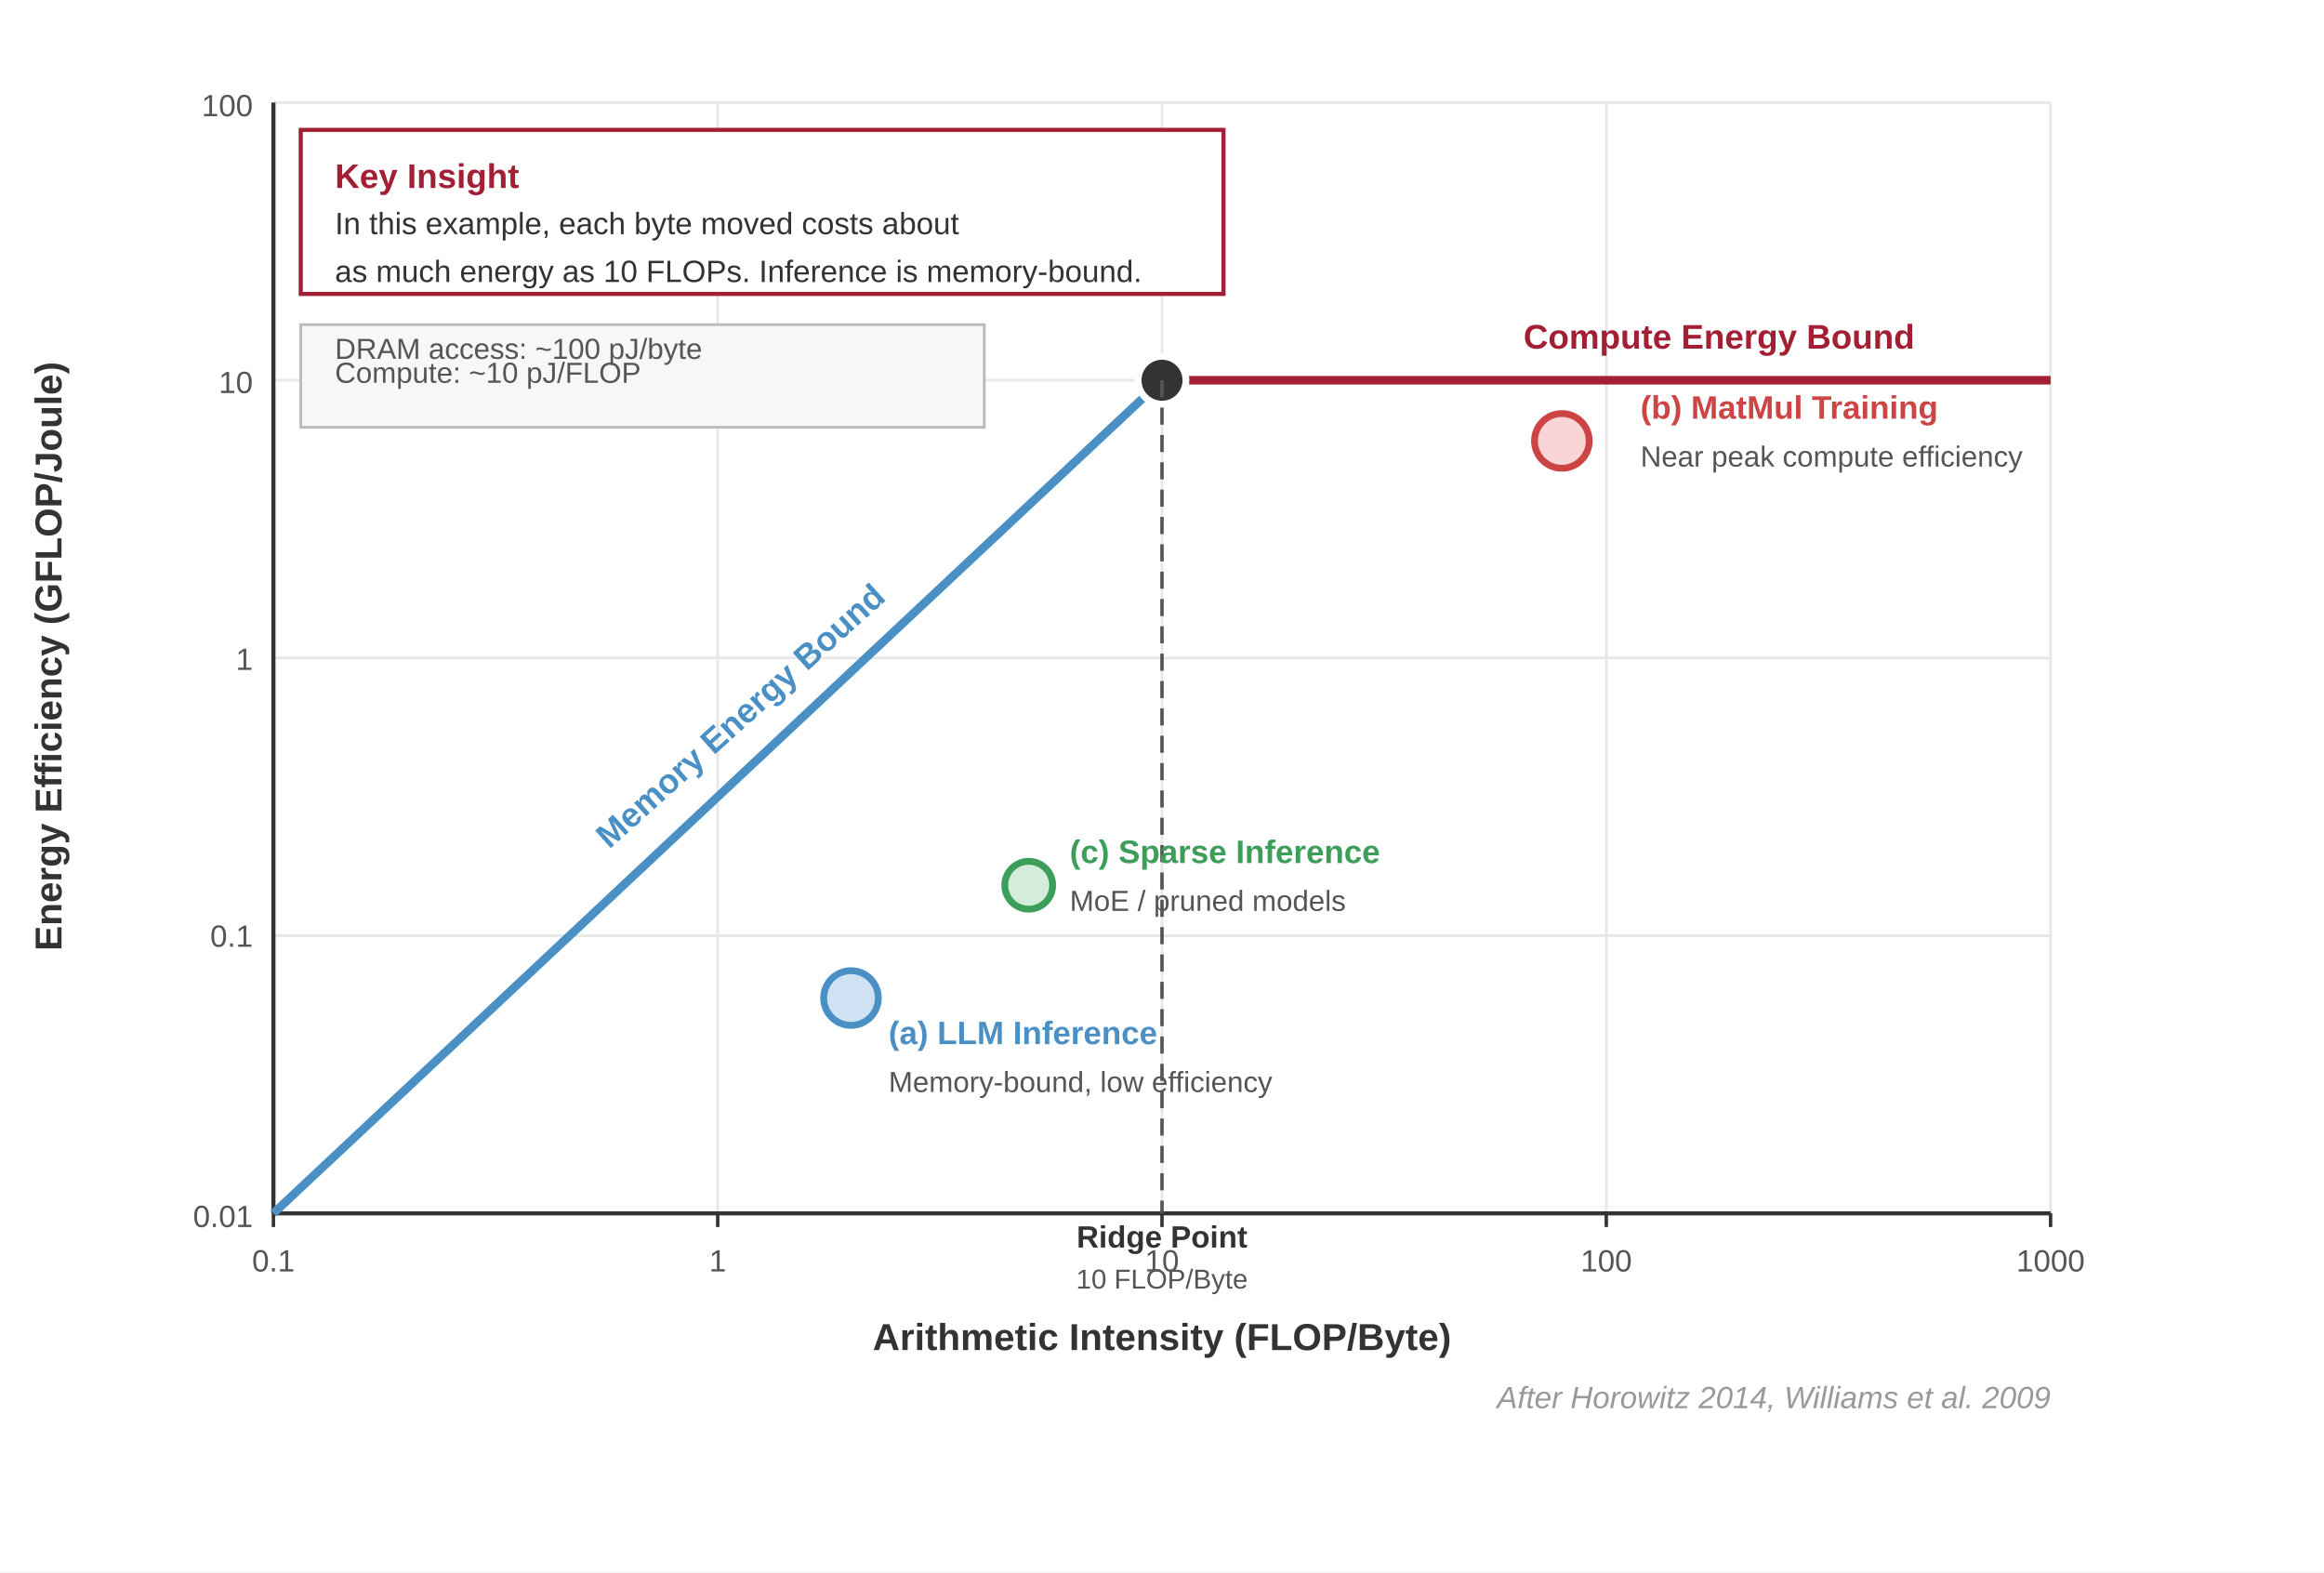
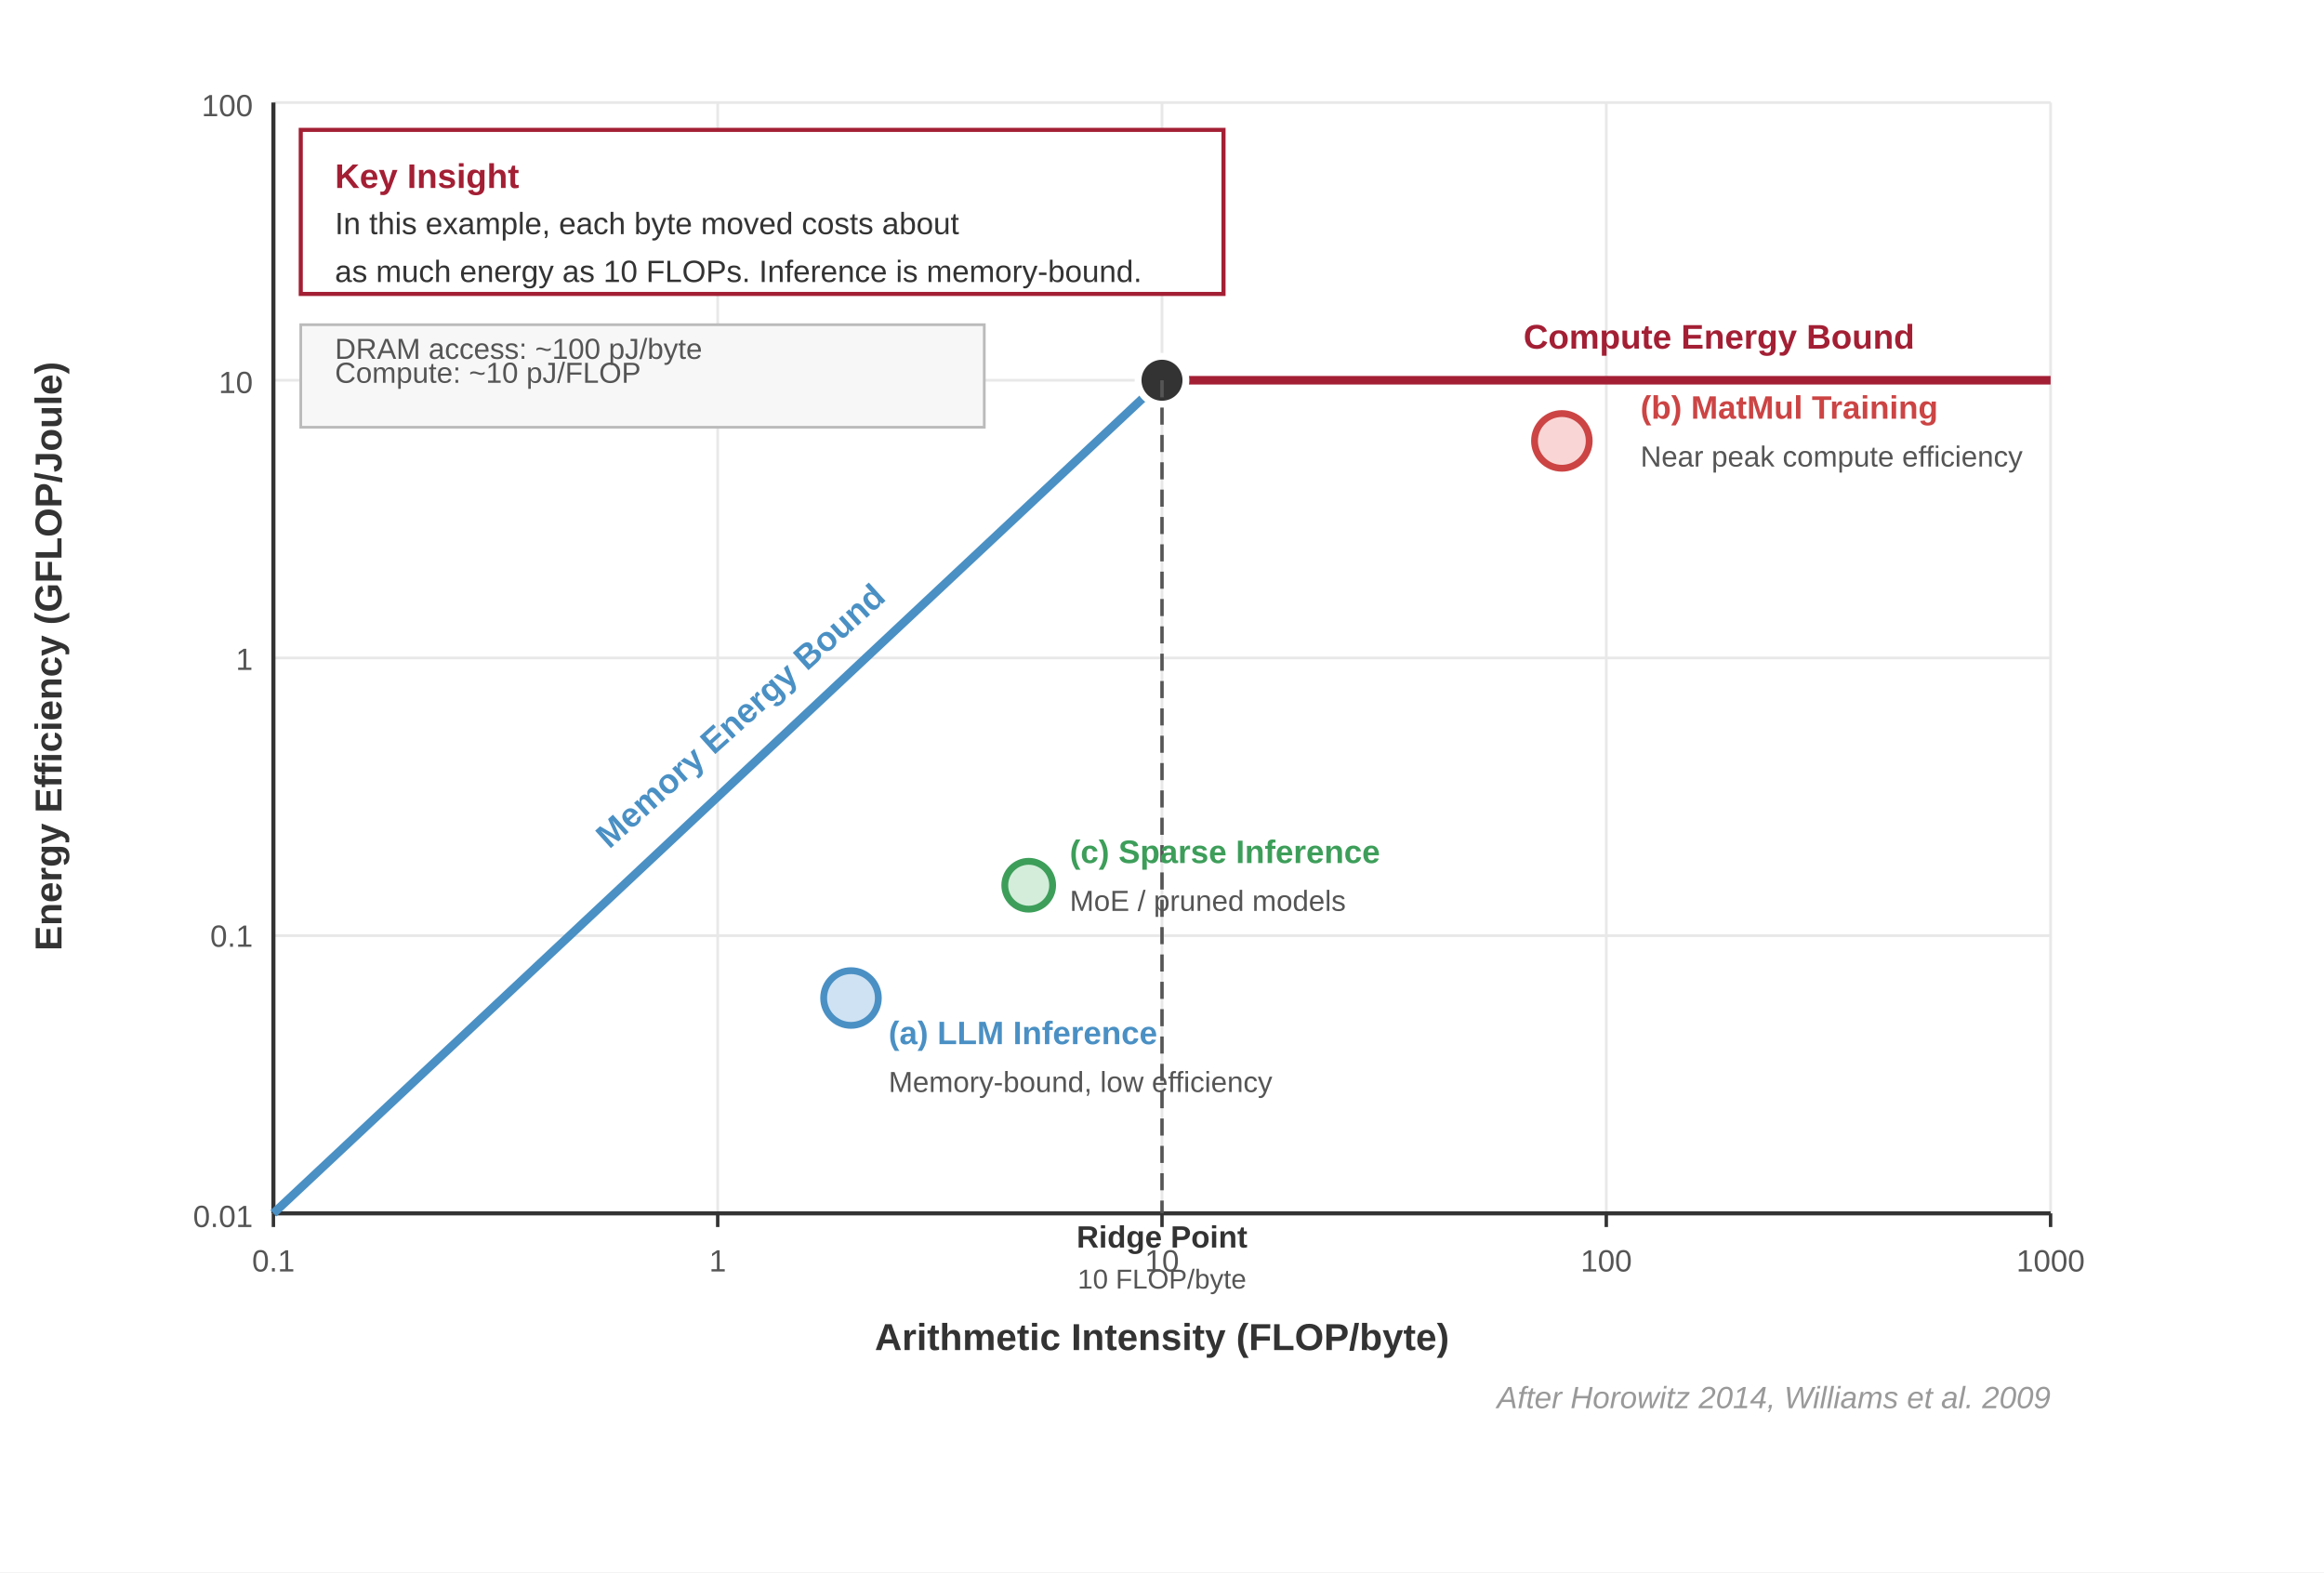
<svg xmlns="http://www.w3.org/2000/svg" font-family="Arial, Helvetica, sans-serif" viewBox="0 0 680 460">
  <rect width="680" height="460" fill="#fff" />
  <defs>
    <marker id="arrow-er" markerWidth="8" markerHeight="6" refX="7" refY="3" orient="auto">
      <path d="M0,0 L8,3 L0,6 Z" fill="#333" />
    </marker>
  </defs>
  <g stroke="#e8e8e8" stroke-width="0.8">
    <line x1="80" y1="30" x2="80" y2="355" />
    <line x1="210" y1="30" x2="210" y2="355" />
    <line x1="340" y1="30" x2="340" y2="355" />
    <line x1="470" y1="30" x2="470" y2="355" />
    <line x1="600" y1="30" x2="600" y2="355" />
    <line x1="80" y1="355" x2="600" y2="355" />
    <line x1="80" y1="273.75" x2="600" y2="273.75" />
    <line x1="80" y1="192.5" x2="600" y2="192.5" />
    <line x1="80" y1="111.25" x2="600" y2="111.25" />
    <line x1="80" y1="30" x2="600" y2="30" />
  </g>
  <line x1="80" y1="355" x2="600" y2="355" stroke="#333" stroke-width="1.2" />
  <line x1="80" y1="30" x2="80" y2="355" stroke="#333" stroke-width="1.2" />
  <g font-size="9" fill="#555" text-anchor="end">
    <text x="74" y="359">0.01</text>
    <text x="74" y="277">0.1</text>
    <text x="74" y="196">1</text>
    <text x="74" y="115">10</text>
    <text x="74" y="34">100</text>
  </g>
  <text x="18" y="192" text-anchor="middle" font-size="11" font-weight="600" fill="#333" transform="rotate(-90,18,192)">Energy Efficiency (GFLOP/Joule)</text>
  <g font-size="9" fill="#555" text-anchor="middle">
    <text x="80" y="372">0.1</text>
    <text x="210" y="372">1</text>
    <text x="340" y="372">10</text>
    <text x="470" y="372">100</text>
    <text x="600" y="372">1000</text>
  </g>
-   <text x="340" y="395" text-anchor="middle" font-size="11" font-weight="600" fill="#333">Arithmetic Intensity (FLOP/Byte)</text>
+   <text x="340" y="395" text-anchor="middle" font-size="11" font-weight="600" fill="#333">Arithmetic Intensity (FLOP/byte)</text>
  <g stroke="#333" stroke-width="1">
    <line x1="80" y1="355" x2="80" y2="359" />
    <line x1="210" y1="355" x2="210" y2="359" />
    <line x1="340" y1="355" x2="340" y2="359" />
    <line x1="470" y1="355" x2="470" y2="359" />
    <line x1="600" y1="355" x2="600" y2="359" />
  </g>
  <line x1="80" y1="355" x2="340" y2="111.25" stroke="#4a90c4" stroke-width="2.5" />
  <line x1="340" y1="111.25" x2="600" y2="111.25" stroke="#a31f34" stroke-width="2.5" />
  <circle cx="340" cy="111.25" r="7" fill="#333" stroke="#fff" stroke-width="2" />
  <line x1="340" y1="111.25" x2="340" y2="355" stroke="#555" stroke-width="1" stroke-dasharray="5,3" />
  <text x="340" y="365" text-anchor="middle" font-size="9" font-weight="700" fill="#333">Ridge Point</text>
-   <text x="340" y="377" text-anchor="middle" font-size="8" fill="#555">10 FLOP/Byte</text>
+   <text x="340" y="377" text-anchor="middle" font-size="8" fill="#555">10 FLOP/byte</text>
  <text x="222.0" y="220" text-anchor="middle" font-size="10" font-weight="700" fill="#4a90c4" transform="rotate(-42,210,220)">Memory Energy Bound</text>
  <text x="503" y="102" text-anchor="middle" font-size="10" font-weight="700" fill="#a31f34">Compute Energy Bound</text>
  <circle cx="249" cy="292" r="8" fill="#cfe2f3" stroke="#4a90c4" stroke-width="2" />
  <text x="260" y="305.5" font-size="9.5" font-weight="700" fill="#4a90c4">(a) LLM Inference</text>
  <text x="260" y="319.5" font-size="8.5" fill="#555">Memory-bound, low efficiency</text>
  <circle cx="457" cy="129" r="8" fill="#f9d6d5" stroke="#c44" stroke-width="2" />
  <text x="480.0" y="122.5" font-size="9.5" font-weight="700" fill="#c44">(b) MatMul Training</text>
  <text x="480.0" y="136.5" font-size="8.5" fill="#555">Near peak compute efficiency</text>
  <circle cx="301" cy="259" r="7" fill="#d4edda" stroke="#3d9e5a" stroke-width="2" />
  <text x="313" y="252.5" font-size="9.5" font-weight="700" fill="#3d9e5a">(c) Sparse Inference</text>
  <text x="313" y="266.5" font-size="8.5" fill="#555">MoE / pruned models</text>
  <rect x="88" y="38" width="270" height="48" fill="#fff" stroke="#a31f34" stroke-width="1.2" />
  <text x="98" y="55" font-size="10" font-weight="700" fill="#a31f34">Key Insight</text>
  <text x="98" y="68.5" font-size="9" fill="#333">In this example, each byte moved costs about</text>
  <text x="98" y="82.5" font-size="9" fill="#333">as much energy as 10 FLOPs. Inference is memory-bound.</text>
  <rect x="88" y="95" width="200" height="30" fill="#f7f7f7" stroke="#bbb" stroke-width="0.8" />
  <text x="98" y="105" font-size="8.5" fill="#555">DRAM access: ~100 pJ/byte</text>
  <text x="98" y="112" font-size="8.5" fill="#555">Compute: ~10 pJ/FLOP</text>
  <text x="600" y="412" text-anchor="end" font-size="9" fill="#999" font-style="italic">After Horowitz 2014, Williams et al. 2009</text>
</svg>
